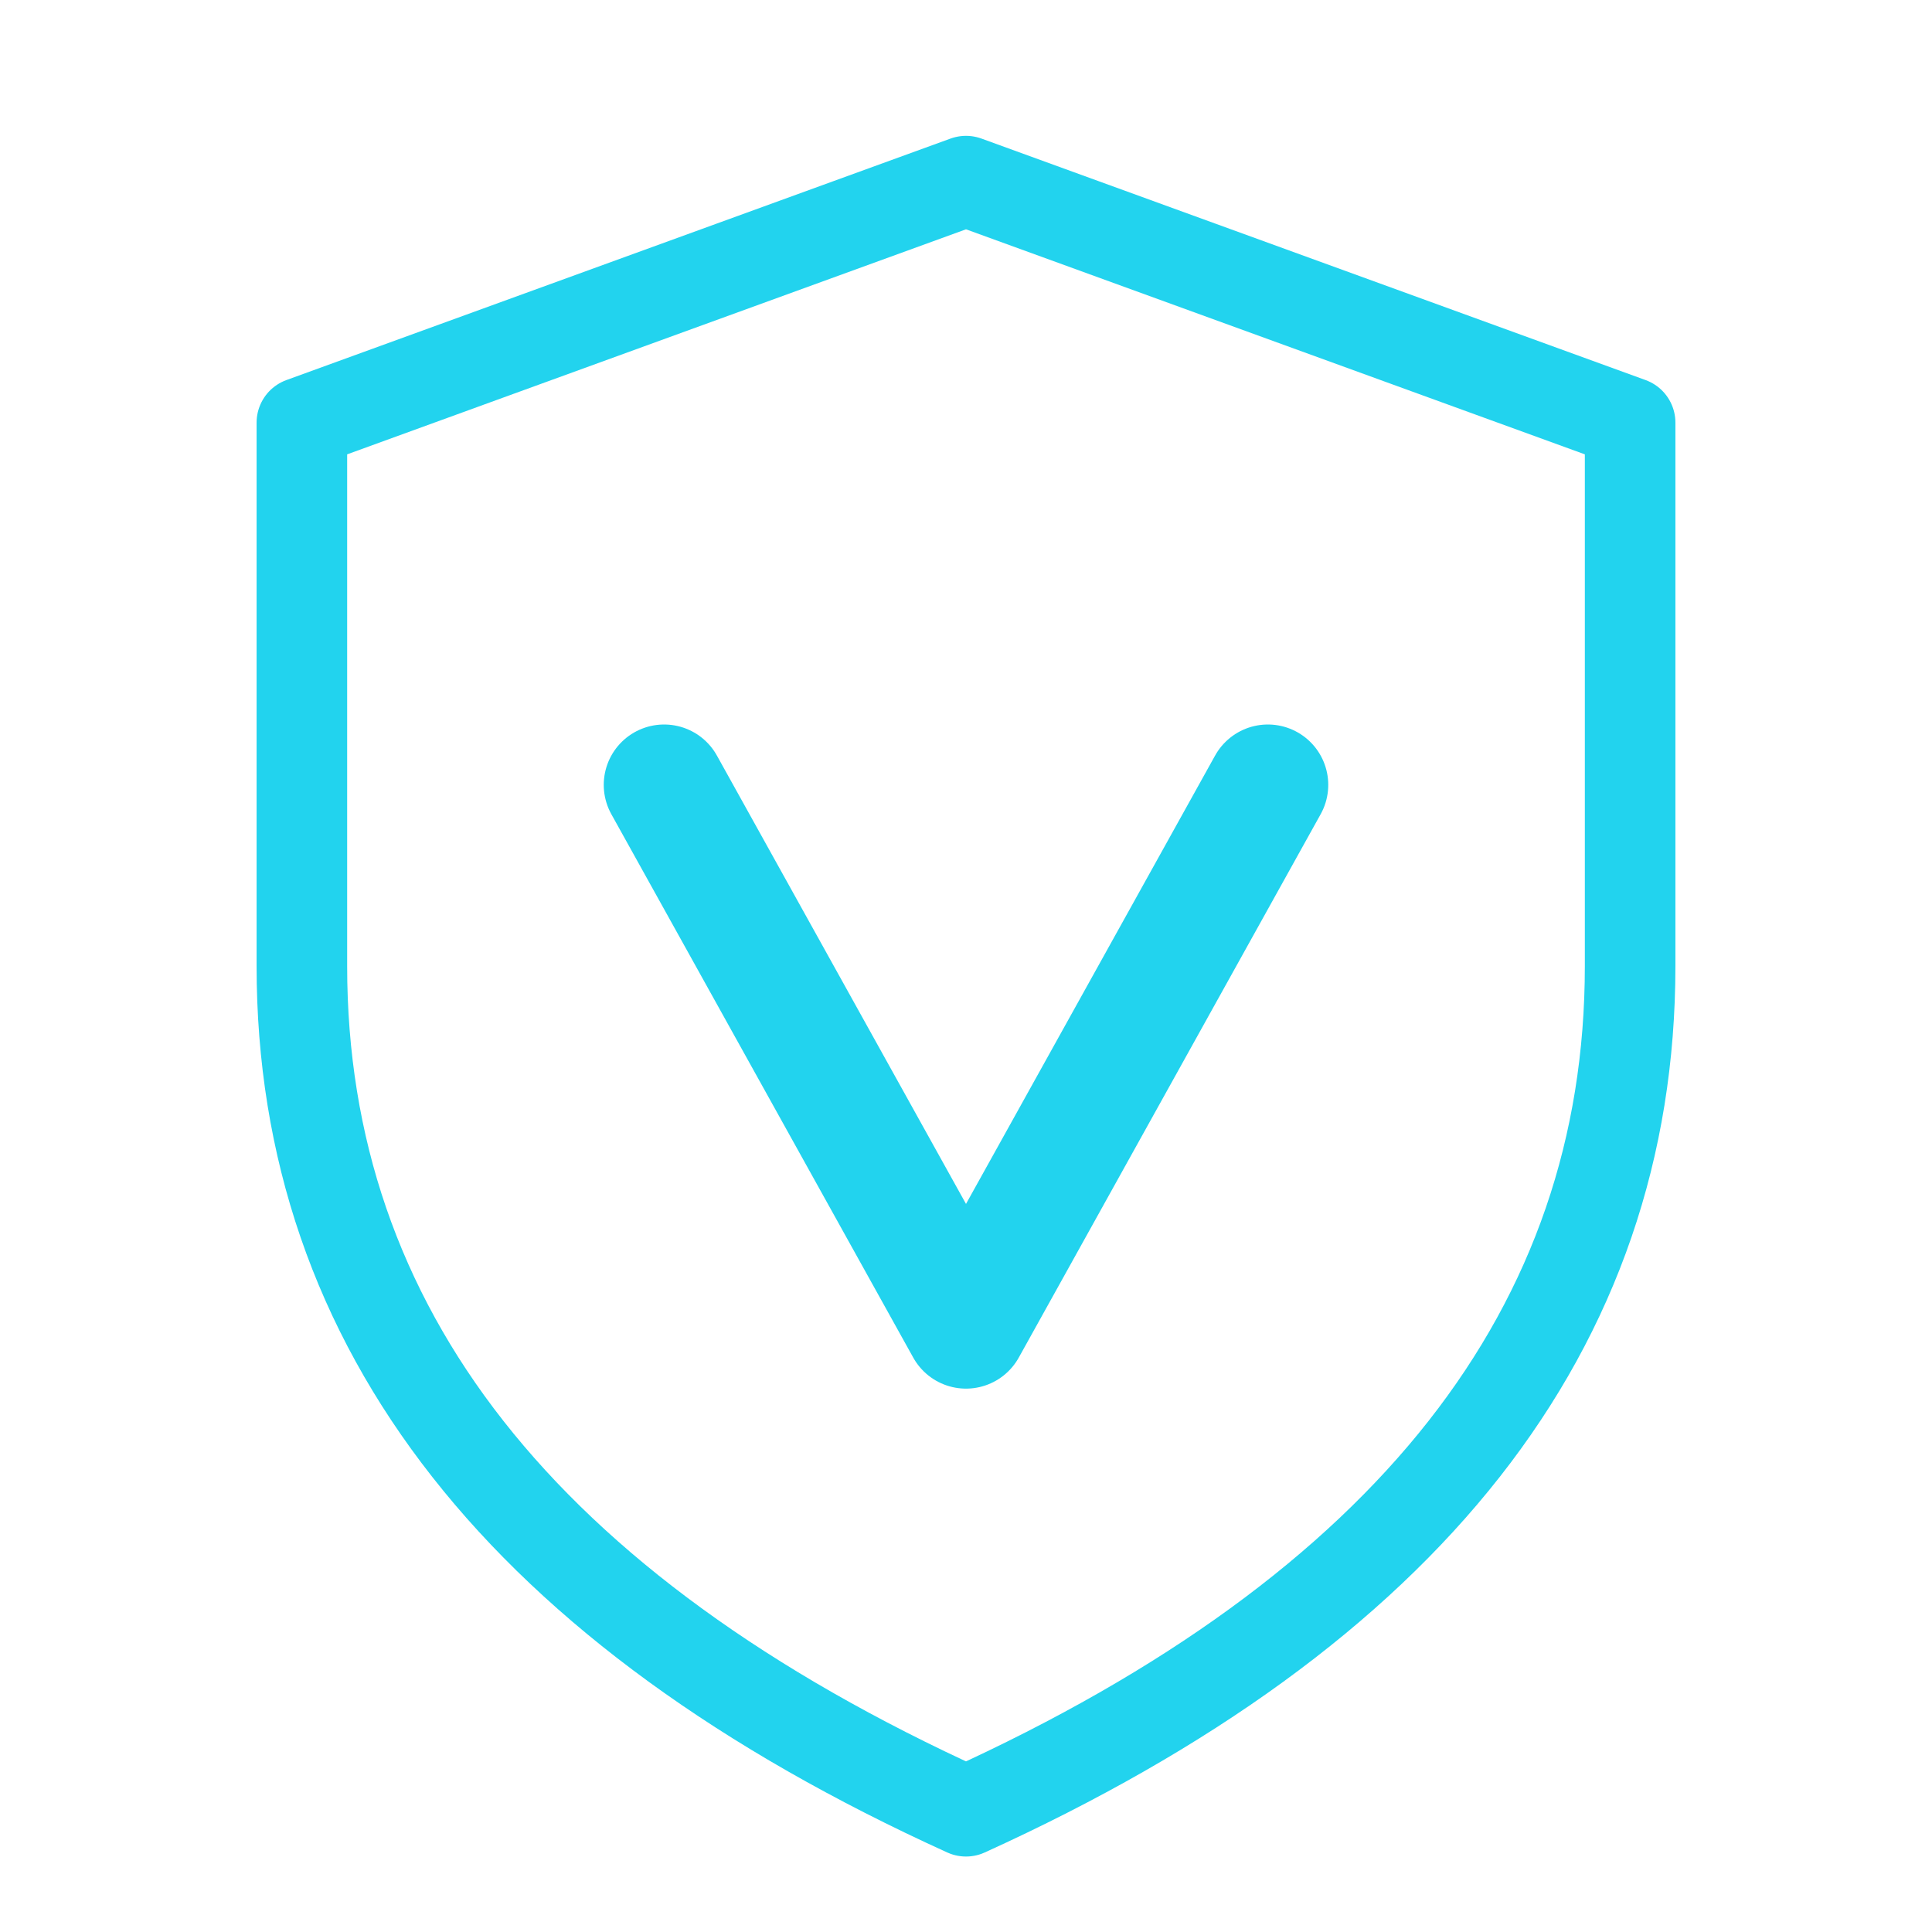
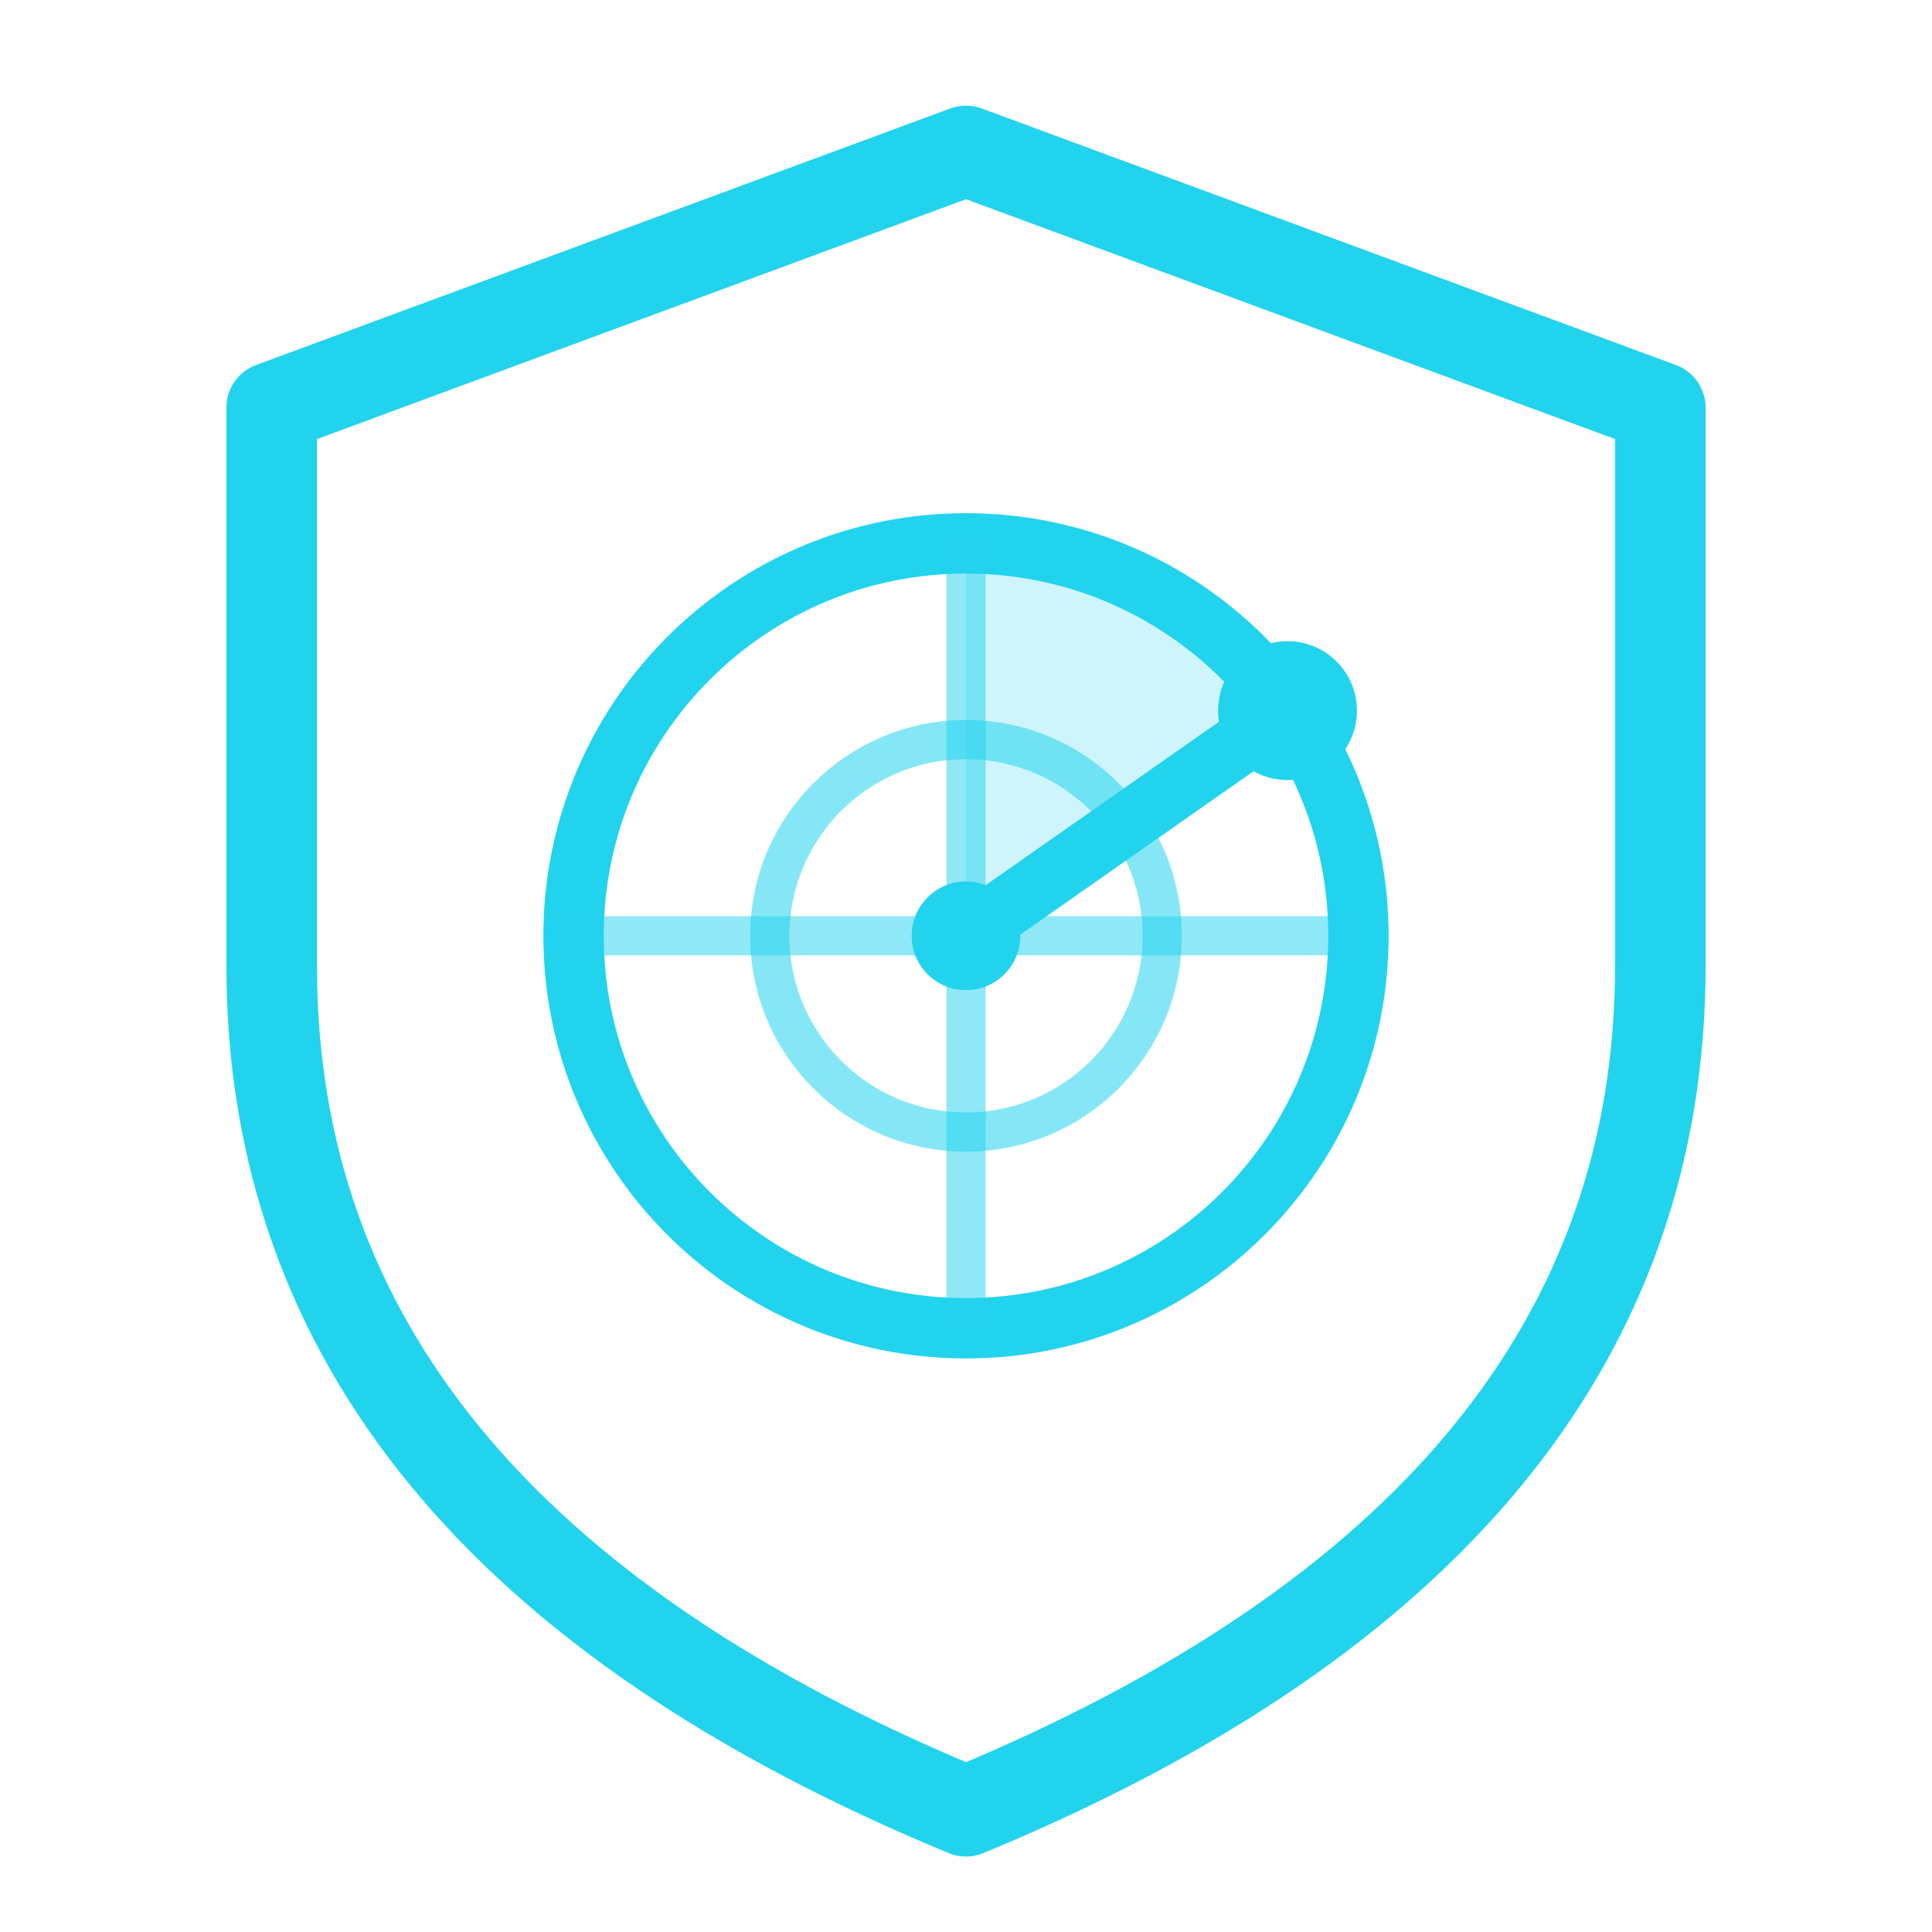
- <svg xmlns="http://www.w3.org/2000/svg" viewBox="0 0 64 64" fill="none">
-   <path d="M32 6 L54 14 L54 32 Q54 50 32 60 Q10 50 10 32 L10 14 Z" stroke="#22d3ee" stroke-width="3" stroke-linejoin="round" />
-   <path d="M22 26 L32 44 L42 26" stroke="#22d3ee" stroke-width="4" stroke-linecap="round" stroke-linejoin="round" />
+ <svg xmlns="http://www.w3.org/2000/svg" viewBox="0 0 64 64" fill="none" stroke="#22d3ee">
+   <path d="M32 5 L55 13.5 L55 32 Q55 50.5 32 60 Q9 50.5 9 32 L9 13.5 Z" stroke-width="3" stroke-linejoin="round" />
+   <path d="M32 31 L32 18 A13 13 0 0 1 42.65 23.54 Z" fill="#22d3ee" fill-opacity="0.22" stroke="none" />
+   <circle cx="32" cy="31" r="13" stroke-width="2" />
+   <circle cx="32" cy="31" r="6.5" stroke-width="1.3" stroke-opacity="0.55" />
+   <line x1="19" y1="31" x2="45" y2="31" stroke-width="1.3" stroke-opacity="0.5" />
+   <line x1="32" y1="18" x2="32" y2="44" stroke-width="1.3" stroke-opacity="0.5" />
+   <line x1="32" y1="31" x2="42.65" y2="23.54" stroke-width="2" stroke-linecap="round" />
+   <circle cx="42.65" cy="23.54" r="2.3" fill="#22d3ee" stroke="none" />
+   <circle cx="32" cy="31" r="1.8" fill="#22d3ee" stroke="none" />
</svg>
